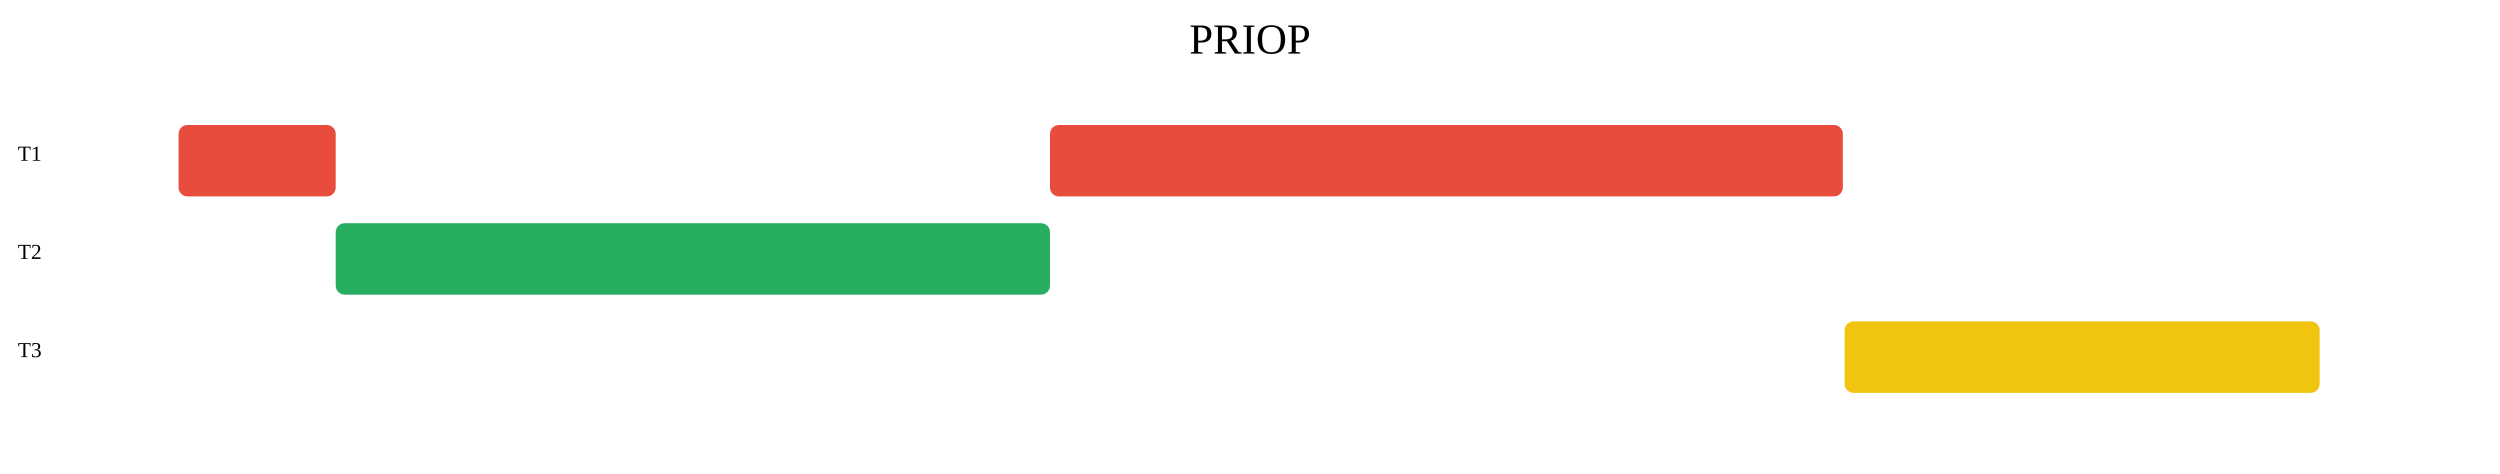
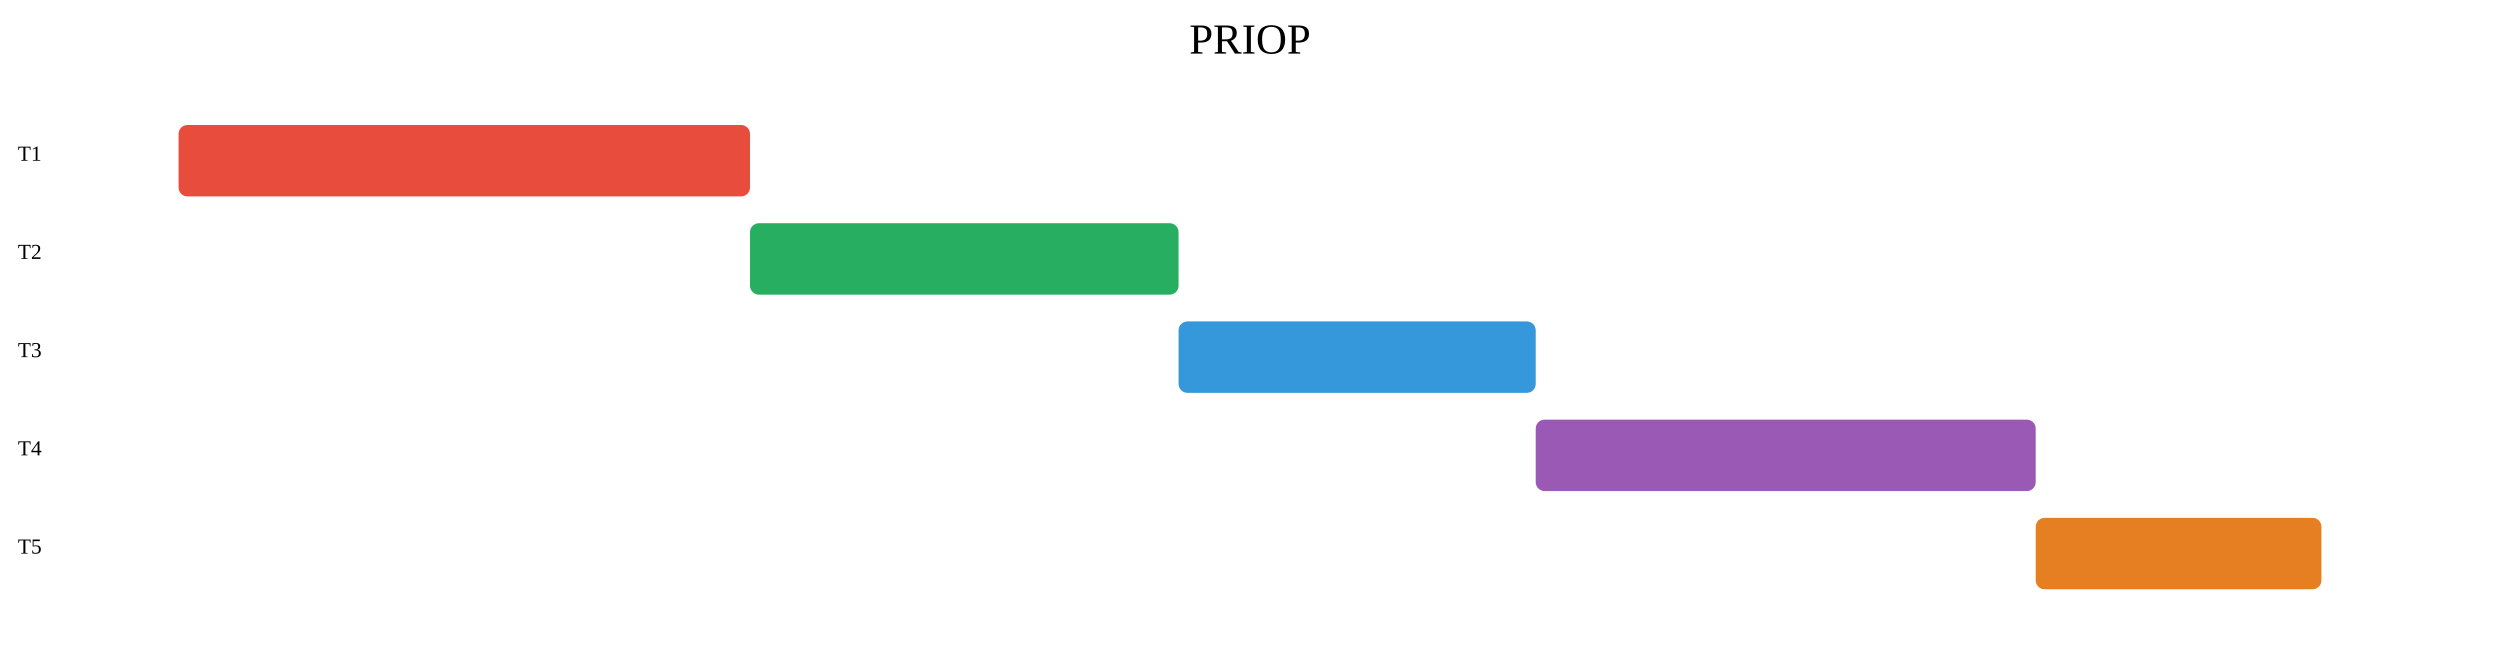
- <svg xmlns="http://www.w3.org/2000/svg" width="1400" height="265">
+ <svg xmlns="http://www.w3.org/2000/svg" width="1400" height="375">
  <text x="700" y="30" font-size="24" text-anchor="middle">PRIOP</text>
  <text x="10" y="90">T1</text>
-   <rect x="100" y="70" width="88" height="40" fill="#E74C3C" rx="5" />
-   <rect x="588" y="70" width="444" height="40" fill="#E74C3C" rx="5" />
+   <rect x="100" y="70" width="320" height="40" fill="#E74C3C" rx="5" />
  <text x="10" y="145">T2</text>
-   <rect x="188" y="125" width="400" height="40" fill="#27AE60" rx="5" />
+   <rect x="420" y="125" width="240" height="40" fill="#27AE60" rx="5" />
  <text x="10" y="200">T3</text>
-   <rect x="1033" y="180" width="266" height="40" fill="#F1C40F" rx="5" />
+   <rect x="660" y="180" width="200" height="40" fill="#3498DB" rx="5" />
+   <text x="10" y="255">T4</text>
+   <rect x="860" y="235" width="280" height="40" fill="#9B59B6" rx="5" />
+   <text x="10" y="310">T5</text>
+   <rect x="1140" y="290" width="160" height="40" fill="#E67E22" rx="5" />
</svg>
